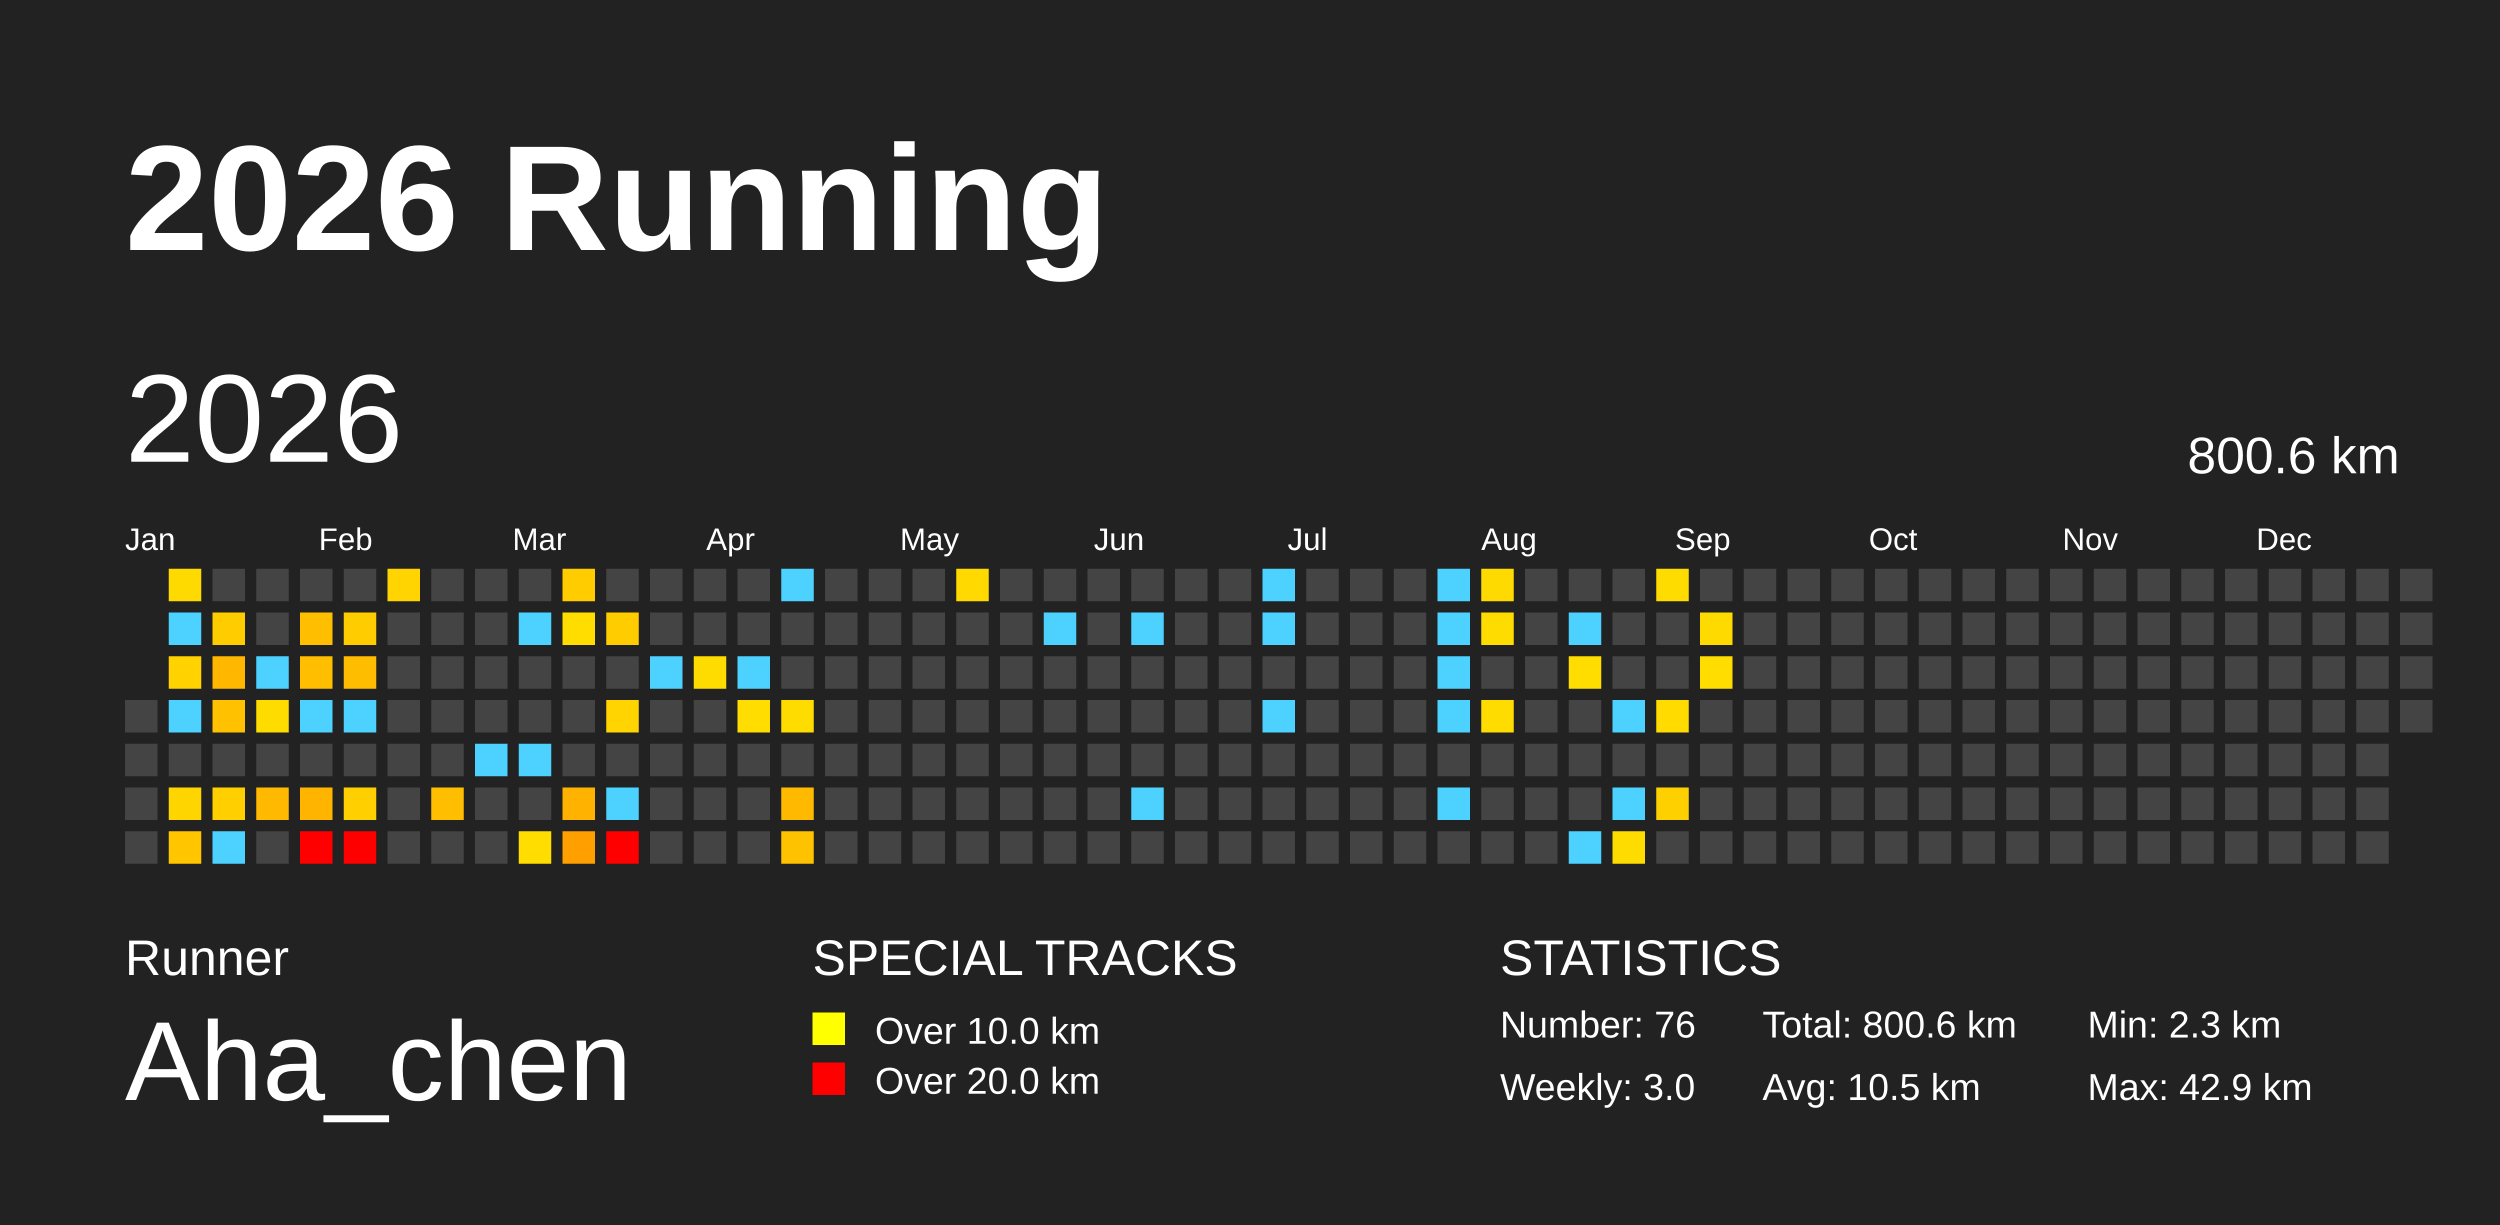
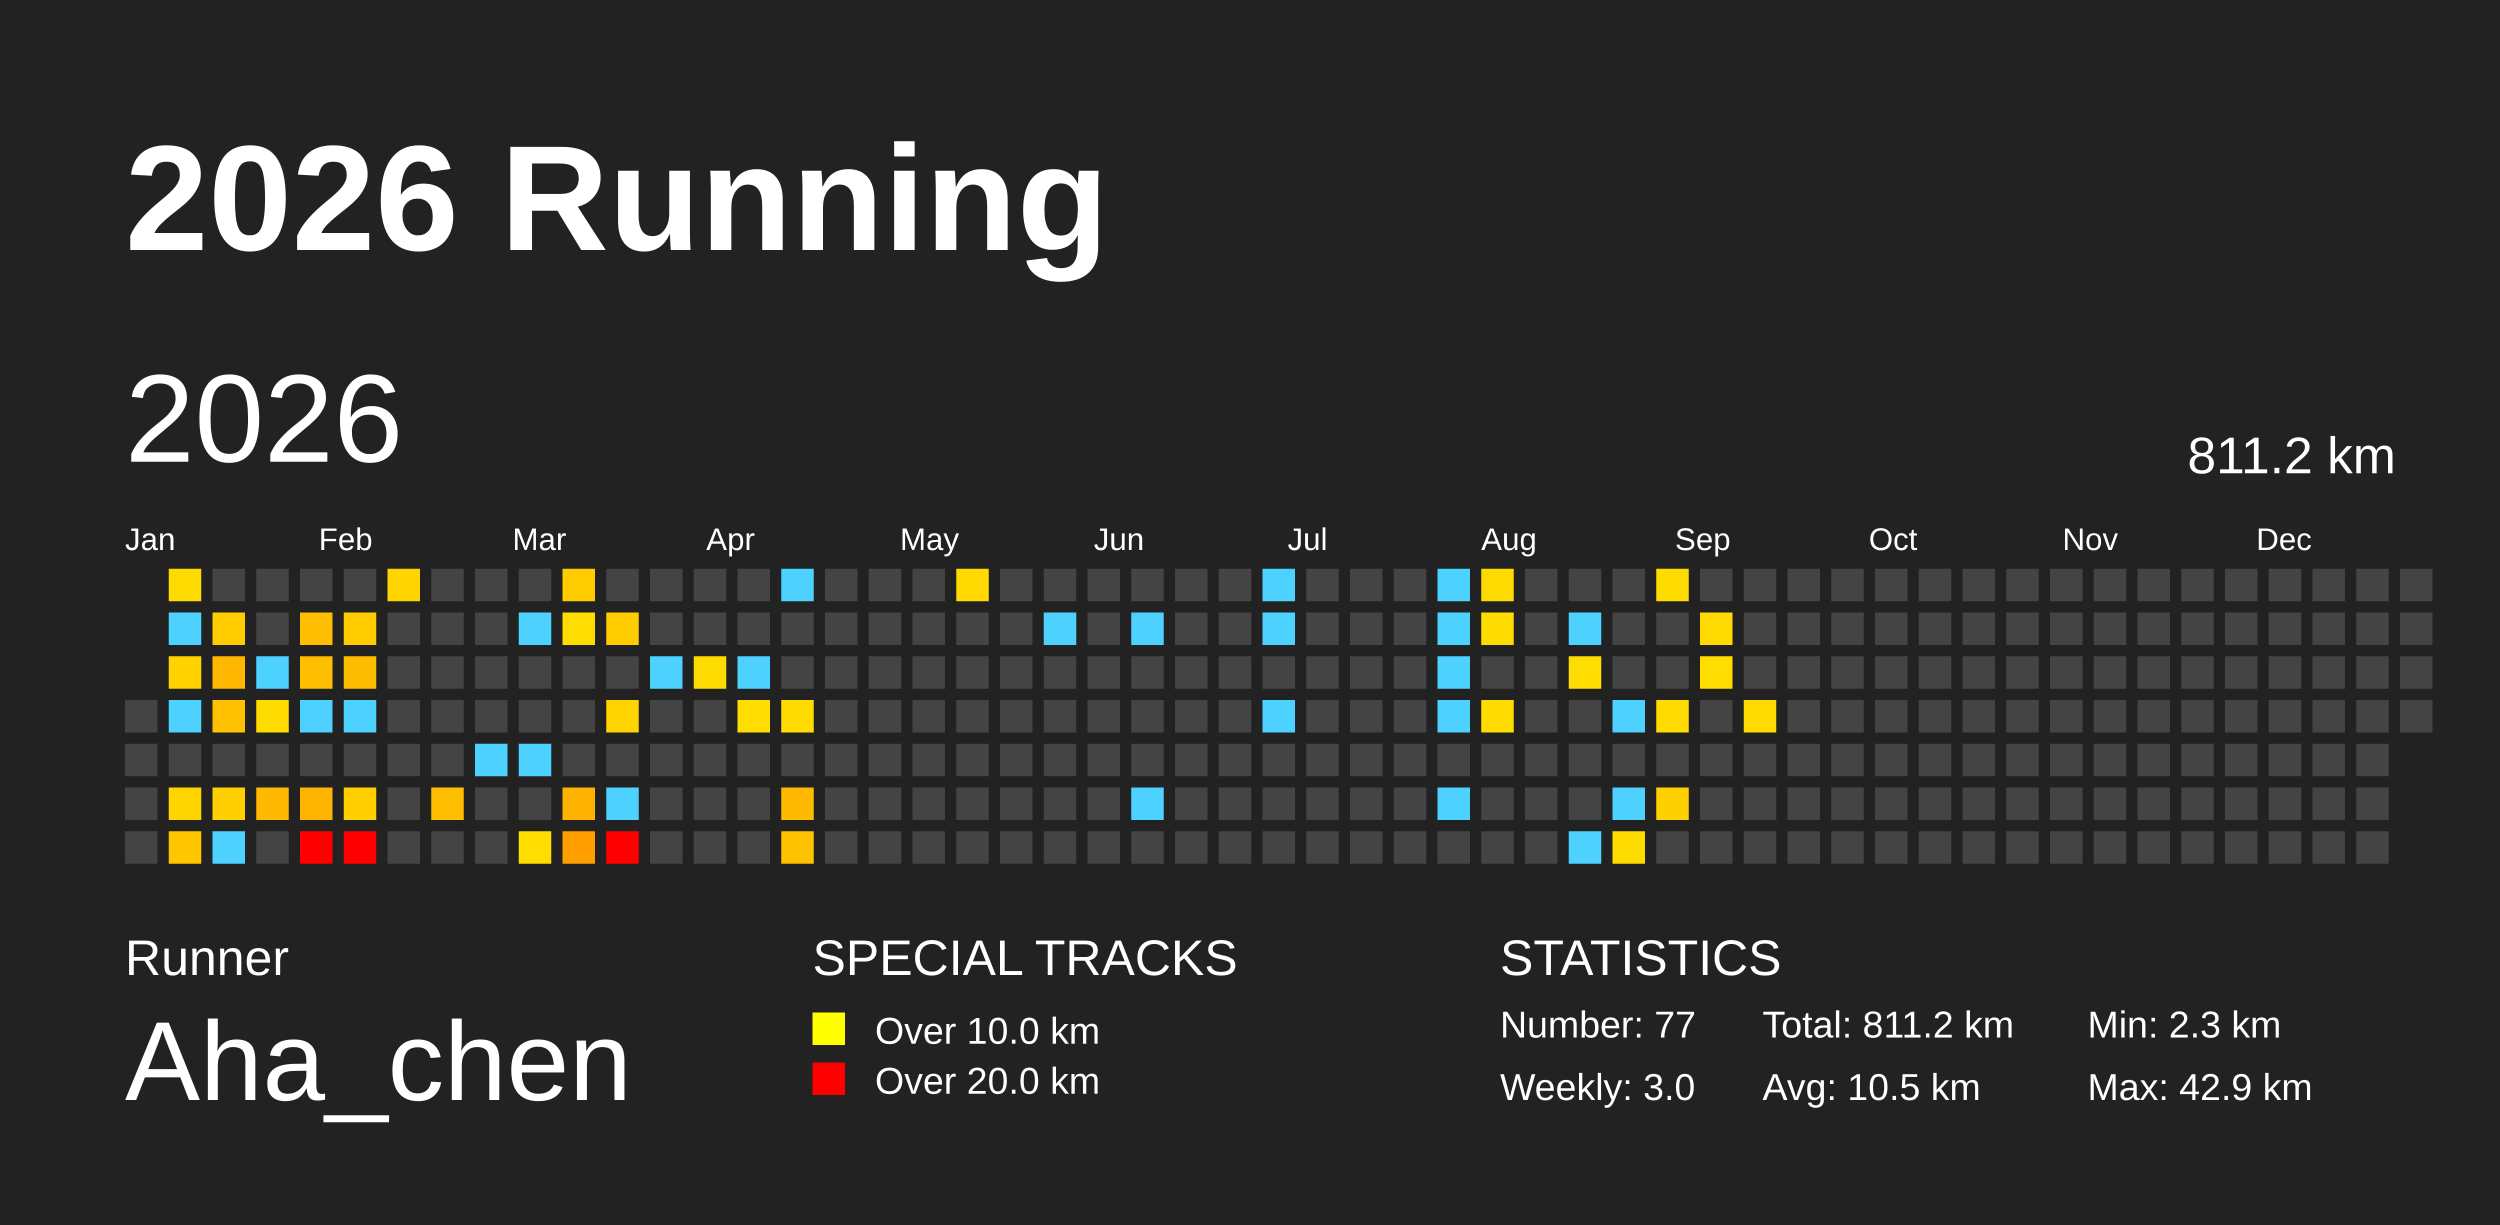
<svg xmlns="http://www.w3.org/2000/svg" baseProfile="full" height="98mm" version="1.1" viewBox="0,0,200,98" width="200mm">
  <defs />
  <rect fill="#222222" height="98" width="200" x="0" y="0" />
  <text fill="#FFFFFF" style="font-size:12px; font-family:Arial; font-weight:bold;" x="10" y="20">2026 Running</text>
  <text fill="#FFFFFF" style="font-size:4px; font-family:Arial" x="10" y="78">Runner</text>
  <text fill="#FFFFFF" style="font-size:9px; font-family:Arial" x="10" y="88">Aha_chen</text>
  <text fill="#FFFFFF" style="font-size:4px; font-family:Arial" x="65" y="78">SPECIAL TRACKS</text>
  <rect fill="yellow" height="2.6" width="2.6" x="65" y="81" />
  <text fill="#FFFFFF" style="font-size:3px; font-family:Arial" x="70" y="83.5">Over 10.0 km</text>
  <rect fill="red" height="2.6" width="2.6" x="65" y="85" />
  <text fill="#FFFFFF" style="font-size:3px; font-family:Arial" x="70" y="87.5">Over 20.0 km</text>
  <text fill="#FFFFFF" style="font-size:4px; font-family:Arial" x="120" y="78">STATISTICS</text>
-   <text fill="#FFFFFF" style="font-size:3px; font-family:Arial" x="120" y="83">Number: 76</text>
+   <text fill="#FFFFFF" style="font-size:3px; font-family:Arial" x="120" y="83">Number: 77</text>
  <text fill="#FFFFFF" style="font-size:3px; font-family:Arial" x="120" y="88">Weekly: 3.0</text>
-   <text fill="#FFFFFF" style="font-size:3px; font-family:Arial" x="141" y="83">Total: 800.6 km</text>
+   <text fill="#FFFFFF" style="font-size:3px; font-family:Arial" x="141" y="83">Total: 811.2 km</text>
  <text fill="#FFFFFF" style="font-size:3px; font-family:Arial" x="141" y="88">Avg: 10.5 km</text>
  <text fill="#FFFFFF" style="font-size:3px; font-family:Arial" x="167" y="83">Min: 2.3 km</text>
  <text fill="#FFFFFF" style="font-size:3px; font-family:Arial" x="167" y="88">Max: 42.9 km</text>
  <text dominant-baseline="hanging" fill="#FFFFFF" style="font-size:10.0px; font-family:Arial;" x="10" y="30">2026</text>
-   <text dominant-baseline="hanging" fill="#FFFFFF" style="font-size:4.125px; font-family:Arial;" x="175" y="35">800.6 km</text>
+   <text dominant-baseline="hanging" fill="#FFFFFF" style="font-size:4.125px; font-family:Arial;" x="175" y="35">811.2 km</text>
  <text fill="#FFFFFF" style="font-size:2.5px; font-family:Arial" x="10.0" y="44">Jan</text>
  <text fill="#FFFFFF" style="font-size:2.5px; font-family:Arial" x="25.5" y="44">Feb</text>
  <text fill="#FFFFFF" style="font-size:2.5px; font-family:Arial" x="41.0" y="44">Mar</text>
  <text fill="#FFFFFF" style="font-size:2.5px; font-family:Arial" x="56.5" y="44">Apr</text>
  <text fill="#FFFFFF" style="font-size:2.5px; font-family:Arial" x="72.0" y="44">May</text>
  <text fill="#FFFFFF" style="font-size:2.5px; font-family:Arial" x="87.5" y="44">Jun</text>
  <text fill="#FFFFFF" style="font-size:2.5px; font-family:Arial" x="103.0" y="44">Jul</text>
  <text fill="#FFFFFF" style="font-size:2.5px; font-family:Arial" x="118.5" y="44">Aug</text>
  <text fill="#FFFFFF" style="font-size:2.5px; font-family:Arial" x="134.0" y="44">Sep</text>
  <text fill="#FFFFFF" style="font-size:2.5px; font-family:Arial" x="149.5" y="44">Oct</text>
  <text fill="#FFFFFF" style="font-size:2.5px; font-family:Arial" x="165.0" y="44">Nov</text>
  <text fill="#FFFFFF" style="font-size:2.5px; font-family:Arial" x="180.5" y="44">Dec</text>
  <rect fill="#444444" height="2.6" width="2.6" x="10.0" y="56.0" />
  <rect fill="#444444" height="2.6" width="2.6" x="10.0" y="59.5" />
  <rect fill="#444444" height="2.6" width="2.6" x="10.0" y="63.0" />
  <rect fill="#444444" height="2.6" width="2.6" x="10.0" y="66.5" />
  <rect fill="#ffda00" height="2.6" width="2.6" x="13.5" y="45.5" />
  <rect fill="#4dd2ff" height="2.6" width="2.6" x="13.5" y="49.0" />
  <rect fill="#ffd200" height="2.6" width="2.6" x="13.5" y="52.5" />
  <rect fill="#4dd2ff" height="2.6" width="2.6" x="13.5" y="56.0" />
  <rect fill="#444444" height="2.6" width="2.6" x="13.5" y="59.5" />
  <rect fill="#ffd500" height="2.6" width="2.6" x="13.5" y="63.0" />
  <rect fill="#ffc600" height="2.6" width="2.6" x="13.5" y="66.5" />
  <rect fill="#444444" height="2.6" width="2.6" x="17.0" y="45.5" />
  <rect fill="#ffcc00" height="2.6" width="2.6" x="17.0" y="49.0" />
  <rect fill="#ffb700" height="2.6" width="2.6" x="17.0" y="52.5" />
  <rect fill="#ffc100" height="2.6" width="2.6" x="17.0" y="56.0" />
  <rect fill="#444444" height="2.6" width="2.6" x="17.0" y="59.5" />
  <rect fill="#ffcf00" height="2.6" width="2.6" x="17.0" y="63.0" />
  <rect fill="#4dd2ff" height="2.6" width="2.6" x="17.0" y="66.5" />
  <rect fill="#444444" height="2.6" width="2.6" x="20.5" y="45.5" />
  <rect fill="#444444" height="2.6" width="2.6" x="20.5" y="49.0" />
  <rect fill="#4dd2ff" height="2.6" width="2.6" x="20.5" y="52.5" />
  <rect fill="#ffdc00" height="2.6" width="2.6" x="20.5" y="56.0" />
  <rect fill="#444444" height="2.6" width="2.6" x="20.5" y="59.5" />
  <rect fill="#ffb900" height="2.6" width="2.6" x="20.5" y="63.0" />
  <rect fill="#444444" height="2.6" width="2.6" x="20.5" y="66.5" />
  <rect fill="#444444" height="2.6" width="2.6" x="24.0" y="45.5" />
  <rect fill="#ffbe00" height="2.6" width="2.6" x="24.0" y="49.0" />
  <rect fill="#ffbe00" height="2.6" width="2.6" x="24.0" y="52.5" />
  <rect fill="#4dd2ff" height="2.6" width="2.6" x="24.0" y="56.0" />
  <rect fill="#444444" height="2.6" width="2.6" x="24.0" y="59.5" />
  <rect fill="#ffb500" height="2.6" width="2.6" x="24.0" y="63.0" />
  <rect fill="red" height="2.6" width="2.6" x="24.0" y="66.5" />
  <rect fill="#444444" height="2.6" width="2.6" x="27.5" y="45.5" />
  <rect fill="#ffcc00" height="2.6" width="2.6" x="27.5" y="49.0" />
  <rect fill="#ffbd00" height="2.6" width="2.6" x="27.5" y="52.5" />
  <rect fill="#4dd2ff" height="2.6" width="2.6" x="27.5" y="56.0" />
  <rect fill="#444444" height="2.6" width="2.6" x="27.5" y="59.5" />
  <rect fill="#ffcf00" height="2.6" width="2.6" x="27.5" y="63.0" />
  <rect fill="red" height="2.6" width="2.6" x="27.5" y="66.5" />
  <rect fill="#ffd400" height="2.6" width="2.6" x="31.0" y="45.5" />
  <rect fill="#444444" height="2.6" width="2.6" x="31.0" y="49.0" />
  <rect fill="#444444" height="2.6" width="2.6" x="31.0" y="52.5" />
  <rect fill="#444444" height="2.6" width="2.6" x="31.0" y="56.0" />
  <rect fill="#444444" height="2.6" width="2.6" x="31.0" y="59.5" />
  <rect fill="#444444" height="2.6" width="2.6" x="31.0" y="63.0" />
  <rect fill="#444444" height="2.6" width="2.6" x="31.0" y="66.5" />
  <rect fill="#444444" height="2.6" width="2.6" x="34.5" y="45.5" />
  <rect fill="#444444" height="2.6" width="2.6" x="34.5" y="49.0" />
  <rect fill="#444444" height="2.6" width="2.6" x="34.5" y="52.5" />
  <rect fill="#444444" height="2.6" width="2.6" x="34.5" y="56.0" />
  <rect fill="#444444" height="2.6" width="2.6" x="34.5" y="59.5" />
  <rect fill="#ffbf00" height="2.6" width="2.6" x="34.5" y="63.0" />
  <rect fill="#444444" height="2.6" width="2.6" x="34.5" y="66.5" />
  <rect fill="#444444" height="2.6" width="2.6" x="38.0" y="45.5" />
  <rect fill="#444444" height="2.6" width="2.6" x="38.0" y="49.0" />
  <rect fill="#444444" height="2.6" width="2.6" x="38.0" y="52.5" />
  <rect fill="#444444" height="2.6" width="2.6" x="38.0" y="56.0" />
  <rect fill="#4dd2ff" height="2.6" width="2.6" x="38.0" y="59.5" />
  <rect fill="#444444" height="2.6" width="2.6" x="38.0" y="63.0" />
  <rect fill="#444444" height="2.6" width="2.6" x="38.0" y="66.5" />
  <rect fill="#444444" height="2.6" width="2.6" x="41.5" y="45.5" />
  <rect fill="#4dd2ff" height="2.6" width="2.6" x="41.5" y="49.0" />
  <rect fill="#444444" height="2.6" width="2.6" x="41.5" y="52.5" />
  <rect fill="#444444" height="2.6" width="2.6" x="41.5" y="56.0" />
  <rect fill="#4dd2ff" height="2.6" width="2.6" x="41.5" y="59.5" />
  <rect fill="#444444" height="2.6" width="2.6" x="41.5" y="63.0" />
  <rect fill="#ffdd00" height="2.6" width="2.6" x="41.5" y="66.5" />
  <rect fill="#ffcc00" height="2.6" width="2.6" x="45.0" y="45.5" />
  <rect fill="#ffdd00" height="2.6" width="2.6" x="45.0" y="49.0" />
  <rect fill="#444444" height="2.6" width="2.6" x="45.0" y="52.5" />
  <rect fill="#444444" height="2.6" width="2.6" x="45.0" y="56.0" />
  <rect fill="#444444" height="2.6" width="2.6" x="45.0" y="59.5" />
  <rect fill="#ffb300" height="2.6" width="2.6" x="45.0" y="63.0" />
  <rect fill="#ffa000" height="2.6" width="2.6" x="45.0" y="66.5" />
  <rect fill="#444444" height="2.6" width="2.6" x="48.5" y="45.5" />
  <rect fill="#ffcc00" height="2.6" width="2.6" x="48.5" y="49.0" />
  <rect fill="#444444" height="2.6" width="2.6" x="48.5" y="52.5" />
  <rect fill="#ffd400" height="2.6" width="2.6" x="48.5" y="56.0" />
  <rect fill="#444444" height="2.6" width="2.6" x="48.5" y="59.5" />
  <rect fill="#4dd2ff" height="2.6" width="2.6" x="48.5" y="63.0" />
  <rect fill="red" height="2.6" width="2.6" x="48.5" y="66.5" />
  <rect fill="#444444" height="2.6" width="2.6" x="52.0" y="45.5" />
  <rect fill="#444444" height="2.6" width="2.6" x="52.0" y="49.0" />
  <rect fill="#4dd2ff" height="2.6" width="2.6" x="52.0" y="52.5" />
  <rect fill="#444444" height="2.6" width="2.6" x="52.0" y="56.0" />
  <rect fill="#444444" height="2.6" width="2.6" x="52.0" y="59.5" />
  <rect fill="#444444" height="2.6" width="2.6" x="52.0" y="63.0" />
  <rect fill="#444444" height="2.6" width="2.6" x="52.0" y="66.5" />
  <rect fill="#444444" height="2.6" width="2.6" x="55.5" y="45.5" />
  <rect fill="#444444" height="2.6" width="2.6" x="55.5" y="49.0" />
  <rect fill="#ffdc00" height="2.6" width="2.6" x="55.5" y="52.5" />
  <rect fill="#444444" height="2.6" width="2.6" x="55.5" y="56.0" />
  <rect fill="#444444" height="2.6" width="2.6" x="55.5" y="59.5" />
  <rect fill="#444444" height="2.6" width="2.6" x="55.5" y="63.0" />
  <rect fill="#444444" height="2.6" width="2.6" x="55.5" y="66.5" />
  <rect fill="#444444" height="2.6" width="2.6" x="59.0" y="45.5" />
  <rect fill="#444444" height="2.6" width="2.6" x="59.0" y="49.0" />
  <rect fill="#4dd2ff" height="2.6" width="2.6" x="59.0" y="52.5" />
  <rect fill="#ffdd00" height="2.6" width="2.6" x="59.0" y="56.0" />
  <rect fill="#444444" height="2.6" width="2.6" x="59.0" y="59.5" />
  <rect fill="#444444" height="2.6" width="2.6" x="59.0" y="63.0" />
  <rect fill="#444444" height="2.6" width="2.6" x="59.0" y="66.5" />
  <rect fill="#4dd2ff" height="2.6" width="2.6" x="62.5" y="45.5" />
  <rect fill="#444444" height="2.6" width="2.6" x="62.5" y="49.0" />
  <rect fill="#444444" height="2.6" width="2.6" x="62.5" y="52.5" />
  <rect fill="#ffdc00" height="2.6" width="2.6" x="62.5" y="56.0" />
  <rect fill="#444444" height="2.6" width="2.6" x="62.5" y="59.5" />
  <rect fill="#ffba00" height="2.6" width="2.6" x="62.5" y="63.0" />
  <rect fill="#ffc200" height="2.6" width="2.6" x="62.5" y="66.5" />
  <rect fill="#444444" height="2.6" width="2.6" x="66.0" y="45.5" />
  <rect fill="#444444" height="2.6" width="2.6" x="66.0" y="49.0" />
  <rect fill="#444444" height="2.6" width="2.6" x="66.0" y="52.5" />
  <rect fill="#444444" height="2.6" width="2.6" x="66.0" y="56.0" />
  <rect fill="#444444" height="2.6" width="2.6" x="66.0" y="59.5" />
  <rect fill="#444444" height="2.6" width="2.6" x="66.0" y="63.0" />
  <rect fill="#444444" height="2.6" width="2.6" x="66.0" y="66.5" />
  <rect fill="#444444" height="2.6" width="2.6" x="69.5" y="45.5" />
  <rect fill="#444444" height="2.6" width="2.6" x="69.5" y="49.0" />
  <rect fill="#444444" height="2.6" width="2.6" x="69.5" y="52.5" />
  <rect fill="#444444" height="2.6" width="2.6" x="69.5" y="56.0" />
  <rect fill="#444444" height="2.6" width="2.6" x="69.5" y="59.5" />
  <rect fill="#444444" height="2.6" width="2.6" x="69.5" y="63.0" />
  <rect fill="#444444" height="2.6" width="2.6" x="69.5" y="66.5" />
  <rect fill="#444444" height="2.6" width="2.6" x="73.0" y="45.5" />
  <rect fill="#444444" height="2.6" width="2.6" x="73.0" y="49.0" />
  <rect fill="#444444" height="2.6" width="2.6" x="73.0" y="52.5" />
  <rect fill="#444444" height="2.6" width="2.6" x="73.0" y="56.0" />
  <rect fill="#444444" height="2.6" width="2.6" x="73.0" y="59.5" />
  <rect fill="#444444" height="2.6" width="2.6" x="73.0" y="63.0" />
  <rect fill="#444444" height="2.6" width="2.6" x="73.0" y="66.5" />
  <rect fill="#ffd900" height="2.6" width="2.6" x="76.5" y="45.5" />
  <rect fill="#444444" height="2.6" width="2.6" x="76.5" y="49.0" />
  <rect fill="#444444" height="2.6" width="2.6" x="76.5" y="52.5" />
  <rect fill="#444444" height="2.6" width="2.6" x="76.5" y="56.0" />
  <rect fill="#444444" height="2.6" width="2.6" x="76.5" y="59.5" />
  <rect fill="#444444" height="2.6" width="2.6" x="76.5" y="63.0" />
  <rect fill="#444444" height="2.6" width="2.6" x="76.5" y="66.5" />
  <rect fill="#444444" height="2.6" width="2.6" x="80.0" y="45.5" />
  <rect fill="#444444" height="2.6" width="2.6" x="80.0" y="49.0" />
  <rect fill="#444444" height="2.6" width="2.6" x="80.0" y="52.5" />
  <rect fill="#444444" height="2.6" width="2.6" x="80.0" y="56.0" />
  <rect fill="#444444" height="2.6" width="2.6" x="80.0" y="59.5" />
  <rect fill="#444444" height="2.6" width="2.6" x="80.0" y="63.0" />
  <rect fill="#444444" height="2.6" width="2.6" x="80.0" y="66.5" />
  <rect fill="#444444" height="2.6" width="2.6" x="83.5" y="45.5" />
  <rect fill="#4dd2ff" height="2.6" width="2.6" x="83.5" y="49.0" />
  <rect fill="#444444" height="2.6" width="2.6" x="83.5" y="52.5" />
  <rect fill="#444444" height="2.6" width="2.6" x="83.5" y="56.0" />
  <rect fill="#444444" height="2.6" width="2.6" x="83.5" y="59.5" />
  <rect fill="#444444" height="2.6" width="2.6" x="83.5" y="63.0" />
  <rect fill="#444444" height="2.6" width="2.6" x="83.5" y="66.5" />
  <rect fill="#444444" height="2.6" width="2.6" x="87.0" y="45.5" />
  <rect fill="#444444" height="2.6" width="2.6" x="87.0" y="49.0" />
  <rect fill="#444444" height="2.6" width="2.6" x="87.0" y="52.5" />
  <rect fill="#444444" height="2.6" width="2.6" x="87.0" y="56.0" />
  <rect fill="#444444" height="2.6" width="2.6" x="87.0" y="59.5" />
  <rect fill="#444444" height="2.6" width="2.6" x="87.0" y="63.0" />
  <rect fill="#444444" height="2.6" width="2.6" x="87.0" y="66.5" />
  <rect fill="#444444" height="2.6" width="2.6" x="90.5" y="45.5" />
  <rect fill="#4dd2ff" height="2.6" width="2.6" x="90.5" y="49.0" />
  <rect fill="#444444" height="2.6" width="2.6" x="90.5" y="52.5" />
  <rect fill="#444444" height="2.6" width="2.6" x="90.5" y="56.0" />
  <rect fill="#444444" height="2.6" width="2.6" x="90.5" y="59.5" />
  <rect fill="#4dd2ff" height="2.6" width="2.6" x="90.5" y="63.0" />
  <rect fill="#444444" height="2.6" width="2.6" x="90.5" y="66.5" />
  <rect fill="#444444" height="2.6" width="2.6" x="94.0" y="45.5" />
  <rect fill="#444444" height="2.6" width="2.6" x="94.0" y="49.0" />
  <rect fill="#444444" height="2.6" width="2.6" x="94.0" y="52.5" />
  <rect fill="#444444" height="2.6" width="2.6" x="94.0" y="56.0" />
  <rect fill="#444444" height="2.6" width="2.6" x="94.0" y="59.5" />
  <rect fill="#444444" height="2.6" width="2.6" x="94.0" y="63.0" />
  <rect fill="#444444" height="2.6" width="2.6" x="94.0" y="66.5" />
  <rect fill="#444444" height="2.6" width="2.6" x="97.5" y="45.5" />
  <rect fill="#444444" height="2.6" width="2.6" x="97.5" y="49.0" />
  <rect fill="#444444" height="2.6" width="2.6" x="97.5" y="52.5" />
  <rect fill="#444444" height="2.6" width="2.6" x="97.5" y="56.0" />
  <rect fill="#444444" height="2.6" width="2.6" x="97.5" y="59.5" />
  <rect fill="#444444" height="2.6" width="2.6" x="97.5" y="63.0" />
  <rect fill="#444444" height="2.6" width="2.6" x="97.5" y="66.5" />
  <rect fill="#4dd2ff" height="2.6" width="2.6" x="101.0" y="45.5" />
  <rect fill="#4dd2ff" height="2.6" width="2.6" x="101.0" y="49.0" />
  <rect fill="#444444" height="2.6" width="2.6" x="101.0" y="52.5" />
  <rect fill="#4dd2ff" height="2.6" width="2.6" x="101.0" y="56.0" />
  <rect fill="#444444" height="2.6" width="2.6" x="101.0" y="59.5" />
  <rect fill="#444444" height="2.6" width="2.6" x="101.0" y="63.0" />
  <rect fill="#444444" height="2.6" width="2.6" x="101.0" y="66.5" />
  <rect fill="#444444" height="2.6" width="2.6" x="104.5" y="45.5" />
  <rect fill="#444444" height="2.6" width="2.6" x="104.5" y="49.0" />
  <rect fill="#444444" height="2.6" width="2.6" x="104.5" y="52.5" />
  <rect fill="#444444" height="2.6" width="2.6" x="104.5" y="56.0" />
  <rect fill="#444444" height="2.6" width="2.6" x="104.5" y="59.5" />
  <rect fill="#444444" height="2.6" width="2.6" x="104.5" y="63.0" />
  <rect fill="#444444" height="2.6" width="2.6" x="104.5" y="66.5" />
  <rect fill="#444444" height="2.6" width="2.6" x="108.0" y="45.5" />
  <rect fill="#444444" height="2.6" width="2.6" x="108.0" y="49.0" />
  <rect fill="#444444" height="2.6" width="2.6" x="108.0" y="52.5" />
  <rect fill="#444444" height="2.6" width="2.6" x="108.0" y="56.0" />
  <rect fill="#444444" height="2.6" width="2.6" x="108.0" y="59.5" />
  <rect fill="#444444" height="2.6" width="2.6" x="108.0" y="63.0" />
  <rect fill="#444444" height="2.6" width="2.6" x="108.0" y="66.5" />
  <rect fill="#444444" height="2.6" width="2.6" x="111.5" y="45.5" />
  <rect fill="#444444" height="2.6" width="2.6" x="111.5" y="49.0" />
  <rect fill="#444444" height="2.6" width="2.6" x="111.5" y="52.5" />
  <rect fill="#444444" height="2.6" width="2.6" x="111.5" y="56.0" />
  <rect fill="#444444" height="2.6" width="2.6" x="111.5" y="59.5" />
  <rect fill="#444444" height="2.6" width="2.6" x="111.5" y="63.0" />
  <rect fill="#444444" height="2.6" width="2.6" x="111.5" y="66.5" />
  <rect fill="#4dd2ff" height="2.6" width="2.6" x="115.0" y="45.5" />
  <rect fill="#4dd2ff" height="2.6" width="2.6" x="115.0" y="49.0" />
  <rect fill="#4dd2ff" height="2.6" width="2.6" x="115.0" y="52.5" />
  <rect fill="#4dd2ff" height="2.6" width="2.6" x="115.0" y="56.0" />
  <rect fill="#444444" height="2.6" width="2.6" x="115.0" y="59.5" />
  <rect fill="#4dd2ff" height="2.6" width="2.6" x="115.0" y="63.0" />
  <rect fill="#444444" height="2.6" width="2.6" x="115.0" y="66.5" />
  <rect fill="#ffda00" height="2.6" width="2.6" x="118.5" y="45.5" />
  <rect fill="#ffdc00" height="2.6" width="2.6" x="118.5" y="49.0" />
  <rect fill="#444444" height="2.6" width="2.6" x="118.5" y="52.5" />
  <rect fill="#ffdc00" height="2.6" width="2.6" x="118.5" y="56.0" />
  <rect fill="#444444" height="2.6" width="2.6" x="118.5" y="59.5" />
  <rect fill="#444444" height="2.6" width="2.6" x="118.5" y="63.0" />
  <rect fill="#444444" height="2.6" width="2.6" x="118.5" y="66.5" />
  <rect fill="#444444" height="2.6" width="2.6" x="122.0" y="45.5" />
  <rect fill="#444444" height="2.6" width="2.6" x="122.0" y="49.0" />
  <rect fill="#444444" height="2.6" width="2.6" x="122.0" y="52.5" />
  <rect fill="#444444" height="2.6" width="2.6" x="122.0" y="56.0" />
  <rect fill="#444444" height="2.6" width="2.6" x="122.0" y="59.5" />
  <rect fill="#444444" height="2.6" width="2.6" x="122.0" y="63.0" />
  <rect fill="#444444" height="2.6" width="2.6" x="122.0" y="66.5" />
  <rect fill="#444444" height="2.6" width="2.6" x="125.5" y="45.5" />
  <rect fill="#4dd2ff" height="2.6" width="2.6" x="125.5" y="49.0" />
  <rect fill="#ffdd00" height="2.6" width="2.6" x="125.5" y="52.5" />
  <rect fill="#444444" height="2.6" width="2.6" x="125.5" y="56.0" />
  <rect fill="#444444" height="2.6" width="2.6" x="125.5" y="59.5" />
  <rect fill="#444444" height="2.6" width="2.6" x="125.5" y="63.0" />
  <rect fill="#4dd2ff" height="2.6" width="2.6" x="125.5" y="66.5" />
  <rect fill="#444444" height="2.6" width="2.6" x="129.0" y="45.5" />
  <rect fill="#444444" height="2.6" width="2.6" x="129.0" y="49.0" />
  <rect fill="#444444" height="2.6" width="2.6" x="129.0" y="52.5" />
  <rect fill="#4dd2ff" height="2.6" width="2.6" x="129.0" y="56.0" />
  <rect fill="#444444" height="2.6" width="2.6" x="129.0" y="59.5" />
  <rect fill="#4dd2ff" height="2.6" width="2.6" x="129.0" y="63.0" />
  <rect fill="#ffdc00" height="2.6" width="2.6" x="129.0" y="66.5" />
  <rect fill="#ffdc00" height="2.6" width="2.6" x="132.5" y="45.5" />
  <rect fill="#444444" height="2.6" width="2.6" x="132.5" y="49.0" />
  <rect fill="#444444" height="2.6" width="2.6" x="132.5" y="52.5" />
  <rect fill="#ffdb00" height="2.6" width="2.6" x="132.5" y="56.0" />
  <rect fill="#444444" height="2.6" width="2.6" x="132.5" y="59.5" />
  <rect fill="#ffd000" height="2.6" width="2.6" x="132.5" y="63.0" />
  <rect fill="#444444" height="2.6" width="2.6" x="132.5" y="66.5" />
  <rect fill="#444444" height="2.6" width="2.6" x="136.0" y="45.5" />
  <rect fill="#ffda00" height="2.6" width="2.6" x="136.0" y="49.0" />
  <rect fill="#ffdd00" height="2.6" width="2.6" x="136.0" y="52.5" />
  <rect fill="#444444" height="2.6" width="2.6" x="136.0" y="56.0" />
  <rect fill="#444444" height="2.6" width="2.6" x="136.0" y="59.5" />
  <rect fill="#444444" height="2.6" width="2.6" x="136.0" y="63.0" />
  <rect fill="#444444" height="2.6" width="2.6" x="136.0" y="66.5" />
  <rect fill="#444444" height="2.6" width="2.6" x="139.5" y="45.5" />
  <rect fill="#444444" height="2.6" width="2.6" x="139.5" y="49.0" />
  <rect fill="#444444" height="2.6" width="2.6" x="139.5" y="52.5" />
-   <rect fill="#444444" height="2.6" width="2.6" x="139.5" y="56.0" />
+   <rect fill="#ffda00" height="2.6" width="2.6" x="139.5" y="56.0" />
  <rect fill="#444444" height="2.6" width="2.6" x="139.5" y="59.5" />
  <rect fill="#444444" height="2.6" width="2.6" x="139.5" y="63.0" />
  <rect fill="#444444" height="2.6" width="2.6" x="139.5" y="66.5" />
  <rect fill="#444444" height="2.6" width="2.6" x="143.0" y="45.5" />
  <rect fill="#444444" height="2.6" width="2.6" x="143.0" y="49.0" />
  <rect fill="#444444" height="2.6" width="2.6" x="143.0" y="52.5" />
  <rect fill="#444444" height="2.6" width="2.6" x="143.0" y="56.0" />
  <rect fill="#444444" height="2.6" width="2.6" x="143.0" y="59.5" />
  <rect fill="#444444" height="2.6" width="2.6" x="143.0" y="63.0" />
  <rect fill="#444444" height="2.6" width="2.6" x="143.0" y="66.5" />
  <rect fill="#444444" height="2.6" width="2.6" x="146.5" y="45.5" />
  <rect fill="#444444" height="2.6" width="2.6" x="146.5" y="49.0" />
  <rect fill="#444444" height="2.6" width="2.6" x="146.5" y="52.5" />
  <rect fill="#444444" height="2.6" width="2.6" x="146.5" y="56.0" />
  <rect fill="#444444" height="2.6" width="2.6" x="146.5" y="59.5" />
  <rect fill="#444444" height="2.6" width="2.6" x="146.5" y="63.0" />
  <rect fill="#444444" height="2.6" width="2.6" x="146.5" y="66.5" />
  <rect fill="#444444" height="2.6" width="2.6" x="150.0" y="45.5" />
  <rect fill="#444444" height="2.6" width="2.6" x="150.0" y="49.0" />
  <rect fill="#444444" height="2.6" width="2.6" x="150.0" y="52.5" />
  <rect fill="#444444" height="2.6" width="2.6" x="150.0" y="56.0" />
  <rect fill="#444444" height="2.6" width="2.6" x="150.0" y="59.5" />
  <rect fill="#444444" height="2.6" width="2.6" x="150.0" y="63.0" />
  <rect fill="#444444" height="2.6" width="2.6" x="150.0" y="66.5" />
  <rect fill="#444444" height="2.6" width="2.6" x="153.5" y="45.5" />
  <rect fill="#444444" height="2.6" width="2.6" x="153.5" y="49.0" />
  <rect fill="#444444" height="2.6" width="2.6" x="153.5" y="52.5" />
  <rect fill="#444444" height="2.6" width="2.6" x="153.5" y="56.0" />
  <rect fill="#444444" height="2.6" width="2.6" x="153.5" y="59.5" />
  <rect fill="#444444" height="2.6" width="2.6" x="153.5" y="63.0" />
  <rect fill="#444444" height="2.6" width="2.6" x="153.5" y="66.5" />
  <rect fill="#444444" height="2.6" width="2.6" x="157.0" y="45.5" />
  <rect fill="#444444" height="2.6" width="2.6" x="157.0" y="49.0" />
  <rect fill="#444444" height="2.6" width="2.6" x="157.0" y="52.5" />
  <rect fill="#444444" height="2.6" width="2.6" x="157.0" y="56.0" />
  <rect fill="#444444" height="2.6" width="2.6" x="157.0" y="59.5" />
  <rect fill="#444444" height="2.6" width="2.6" x="157.0" y="63.0" />
  <rect fill="#444444" height="2.6" width="2.6" x="157.0" y="66.5" />
  <rect fill="#444444" height="2.6" width="2.6" x="160.5" y="45.5" />
  <rect fill="#444444" height="2.6" width="2.6" x="160.5" y="49.0" />
  <rect fill="#444444" height="2.6" width="2.6" x="160.5" y="52.5" />
  <rect fill="#444444" height="2.6" width="2.6" x="160.5" y="56.0" />
  <rect fill="#444444" height="2.6" width="2.6" x="160.5" y="59.5" />
  <rect fill="#444444" height="2.6" width="2.6" x="160.5" y="63.0" />
  <rect fill="#444444" height="2.6" width="2.6" x="160.5" y="66.5" />
  <rect fill="#444444" height="2.6" width="2.6" x="164.0" y="45.5" />
  <rect fill="#444444" height="2.6" width="2.6" x="164.0" y="49.0" />
  <rect fill="#444444" height="2.6" width="2.6" x="164.0" y="52.5" />
  <rect fill="#444444" height="2.6" width="2.6" x="164.0" y="56.0" />
  <rect fill="#444444" height="2.6" width="2.6" x="164.0" y="59.5" />
  <rect fill="#444444" height="2.6" width="2.6" x="164.0" y="63.0" />
  <rect fill="#444444" height="2.6" width="2.6" x="164.0" y="66.5" />
  <rect fill="#444444" height="2.6" width="2.6" x="167.5" y="45.5" />
  <rect fill="#444444" height="2.6" width="2.6" x="167.5" y="49.0" />
  <rect fill="#444444" height="2.6" width="2.6" x="167.5" y="52.5" />
  <rect fill="#444444" height="2.6" width="2.6" x="167.5" y="56.0" />
  <rect fill="#444444" height="2.6" width="2.6" x="167.5" y="59.5" />
  <rect fill="#444444" height="2.6" width="2.6" x="167.5" y="63.0" />
  <rect fill="#444444" height="2.6" width="2.6" x="167.5" y="66.5" />
  <rect fill="#444444" height="2.6" width="2.6" x="171.0" y="45.5" />
  <rect fill="#444444" height="2.6" width="2.6" x="171.0" y="49.0" />
  <rect fill="#444444" height="2.6" width="2.6" x="171.0" y="52.5" />
  <rect fill="#444444" height="2.6" width="2.6" x="171.0" y="56.0" />
  <rect fill="#444444" height="2.6" width="2.6" x="171.0" y="59.5" />
  <rect fill="#444444" height="2.6" width="2.6" x="171.0" y="63.0" />
  <rect fill="#444444" height="2.6" width="2.6" x="171.0" y="66.5" />
  <rect fill="#444444" height="2.6" width="2.6" x="174.5" y="45.5" />
  <rect fill="#444444" height="2.6" width="2.6" x="174.5" y="49.0" />
  <rect fill="#444444" height="2.6" width="2.6" x="174.5" y="52.5" />
  <rect fill="#444444" height="2.6" width="2.6" x="174.5" y="56.0" />
  <rect fill="#444444" height="2.6" width="2.6" x="174.5" y="59.5" />
  <rect fill="#444444" height="2.6" width="2.6" x="174.5" y="63.0" />
  <rect fill="#444444" height="2.6" width="2.6" x="174.5" y="66.5" />
  <rect fill="#444444" height="2.6" width="2.6" x="178.0" y="45.5" />
  <rect fill="#444444" height="2.6" width="2.6" x="178.0" y="49.0" />
  <rect fill="#444444" height="2.6" width="2.6" x="178.0" y="52.5" />
  <rect fill="#444444" height="2.6" width="2.6" x="178.0" y="56.0" />
  <rect fill="#444444" height="2.6" width="2.6" x="178.0" y="59.5" />
  <rect fill="#444444" height="2.6" width="2.6" x="178.0" y="63.0" />
  <rect fill="#444444" height="2.6" width="2.6" x="178.0" y="66.5" />
  <rect fill="#444444" height="2.6" width="2.6" x="181.5" y="45.5" />
  <rect fill="#444444" height="2.6" width="2.6" x="181.5" y="49.0" />
  <rect fill="#444444" height="2.6" width="2.6" x="181.5" y="52.5" />
  <rect fill="#444444" height="2.6" width="2.6" x="181.5" y="56.0" />
  <rect fill="#444444" height="2.6" width="2.6" x="181.5" y="59.5" />
  <rect fill="#444444" height="2.6" width="2.6" x="181.5" y="63.0" />
  <rect fill="#444444" height="2.6" width="2.6" x="181.5" y="66.5" />
  <rect fill="#444444" height="2.6" width="2.6" x="185.0" y="45.5" />
  <rect fill="#444444" height="2.6" width="2.6" x="185.0" y="49.0" />
  <rect fill="#444444" height="2.6" width="2.6" x="185.0" y="52.5" />
  <rect fill="#444444" height="2.6" width="2.6" x="185.0" y="56.0" />
  <rect fill="#444444" height="2.6" width="2.6" x="185.0" y="59.5" />
  <rect fill="#444444" height="2.6" width="2.6" x="185.0" y="63.0" />
  <rect fill="#444444" height="2.6" width="2.6" x="185.0" y="66.5" />
  <rect fill="#444444" height="2.6" width="2.6" x="188.5" y="45.5" />
  <rect fill="#444444" height="2.6" width="2.6" x="188.5" y="49.0" />
  <rect fill="#444444" height="2.6" width="2.6" x="188.5" y="52.5" />
  <rect fill="#444444" height="2.6" width="2.6" x="188.5" y="56.0" />
  <rect fill="#444444" height="2.6" width="2.6" x="188.5" y="59.5" />
  <rect fill="#444444" height="2.6" width="2.6" x="188.5" y="63.0" />
  <rect fill="#444444" height="2.6" width="2.6" x="188.5" y="66.5" />
  <rect fill="#444444" height="2.6" width="2.6" x="192.0" y="45.5" />
  <rect fill="#444444" height="2.6" width="2.6" x="192.0" y="49.0" />
  <rect fill="#444444" height="2.6" width="2.6" x="192.0" y="52.5" />
  <rect fill="#444444" height="2.6" width="2.6" x="192.0" y="56.0" />
</svg>
